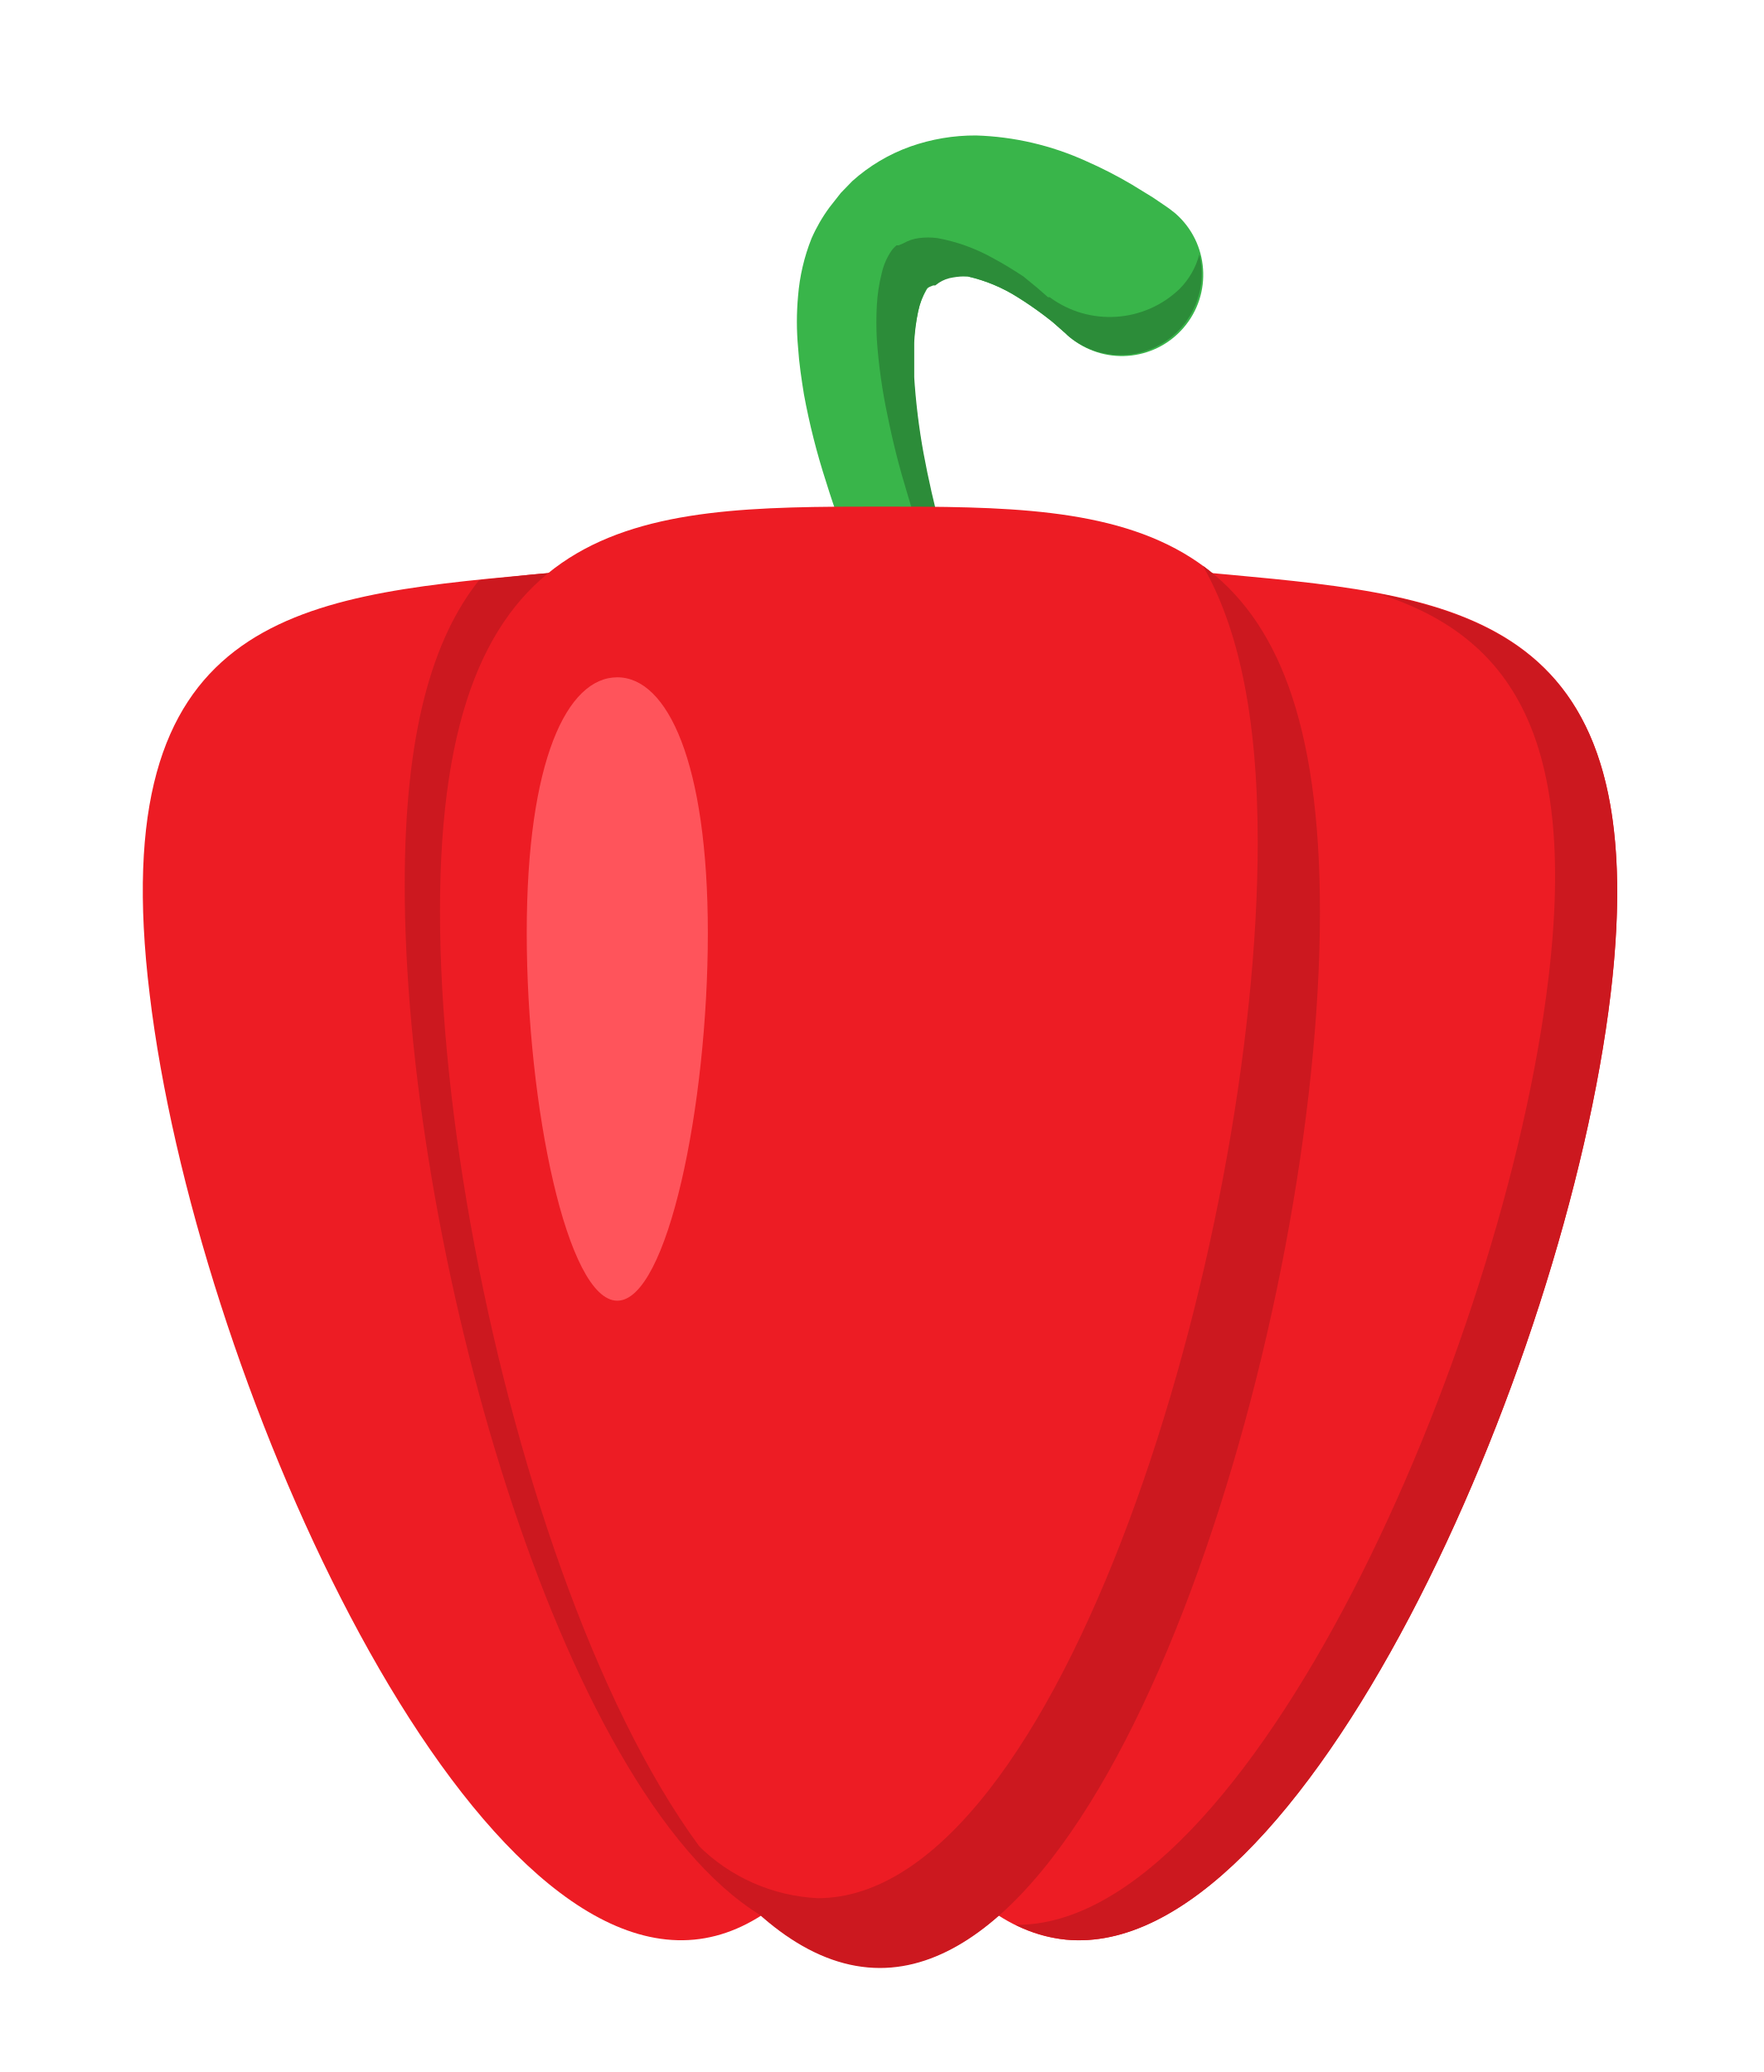
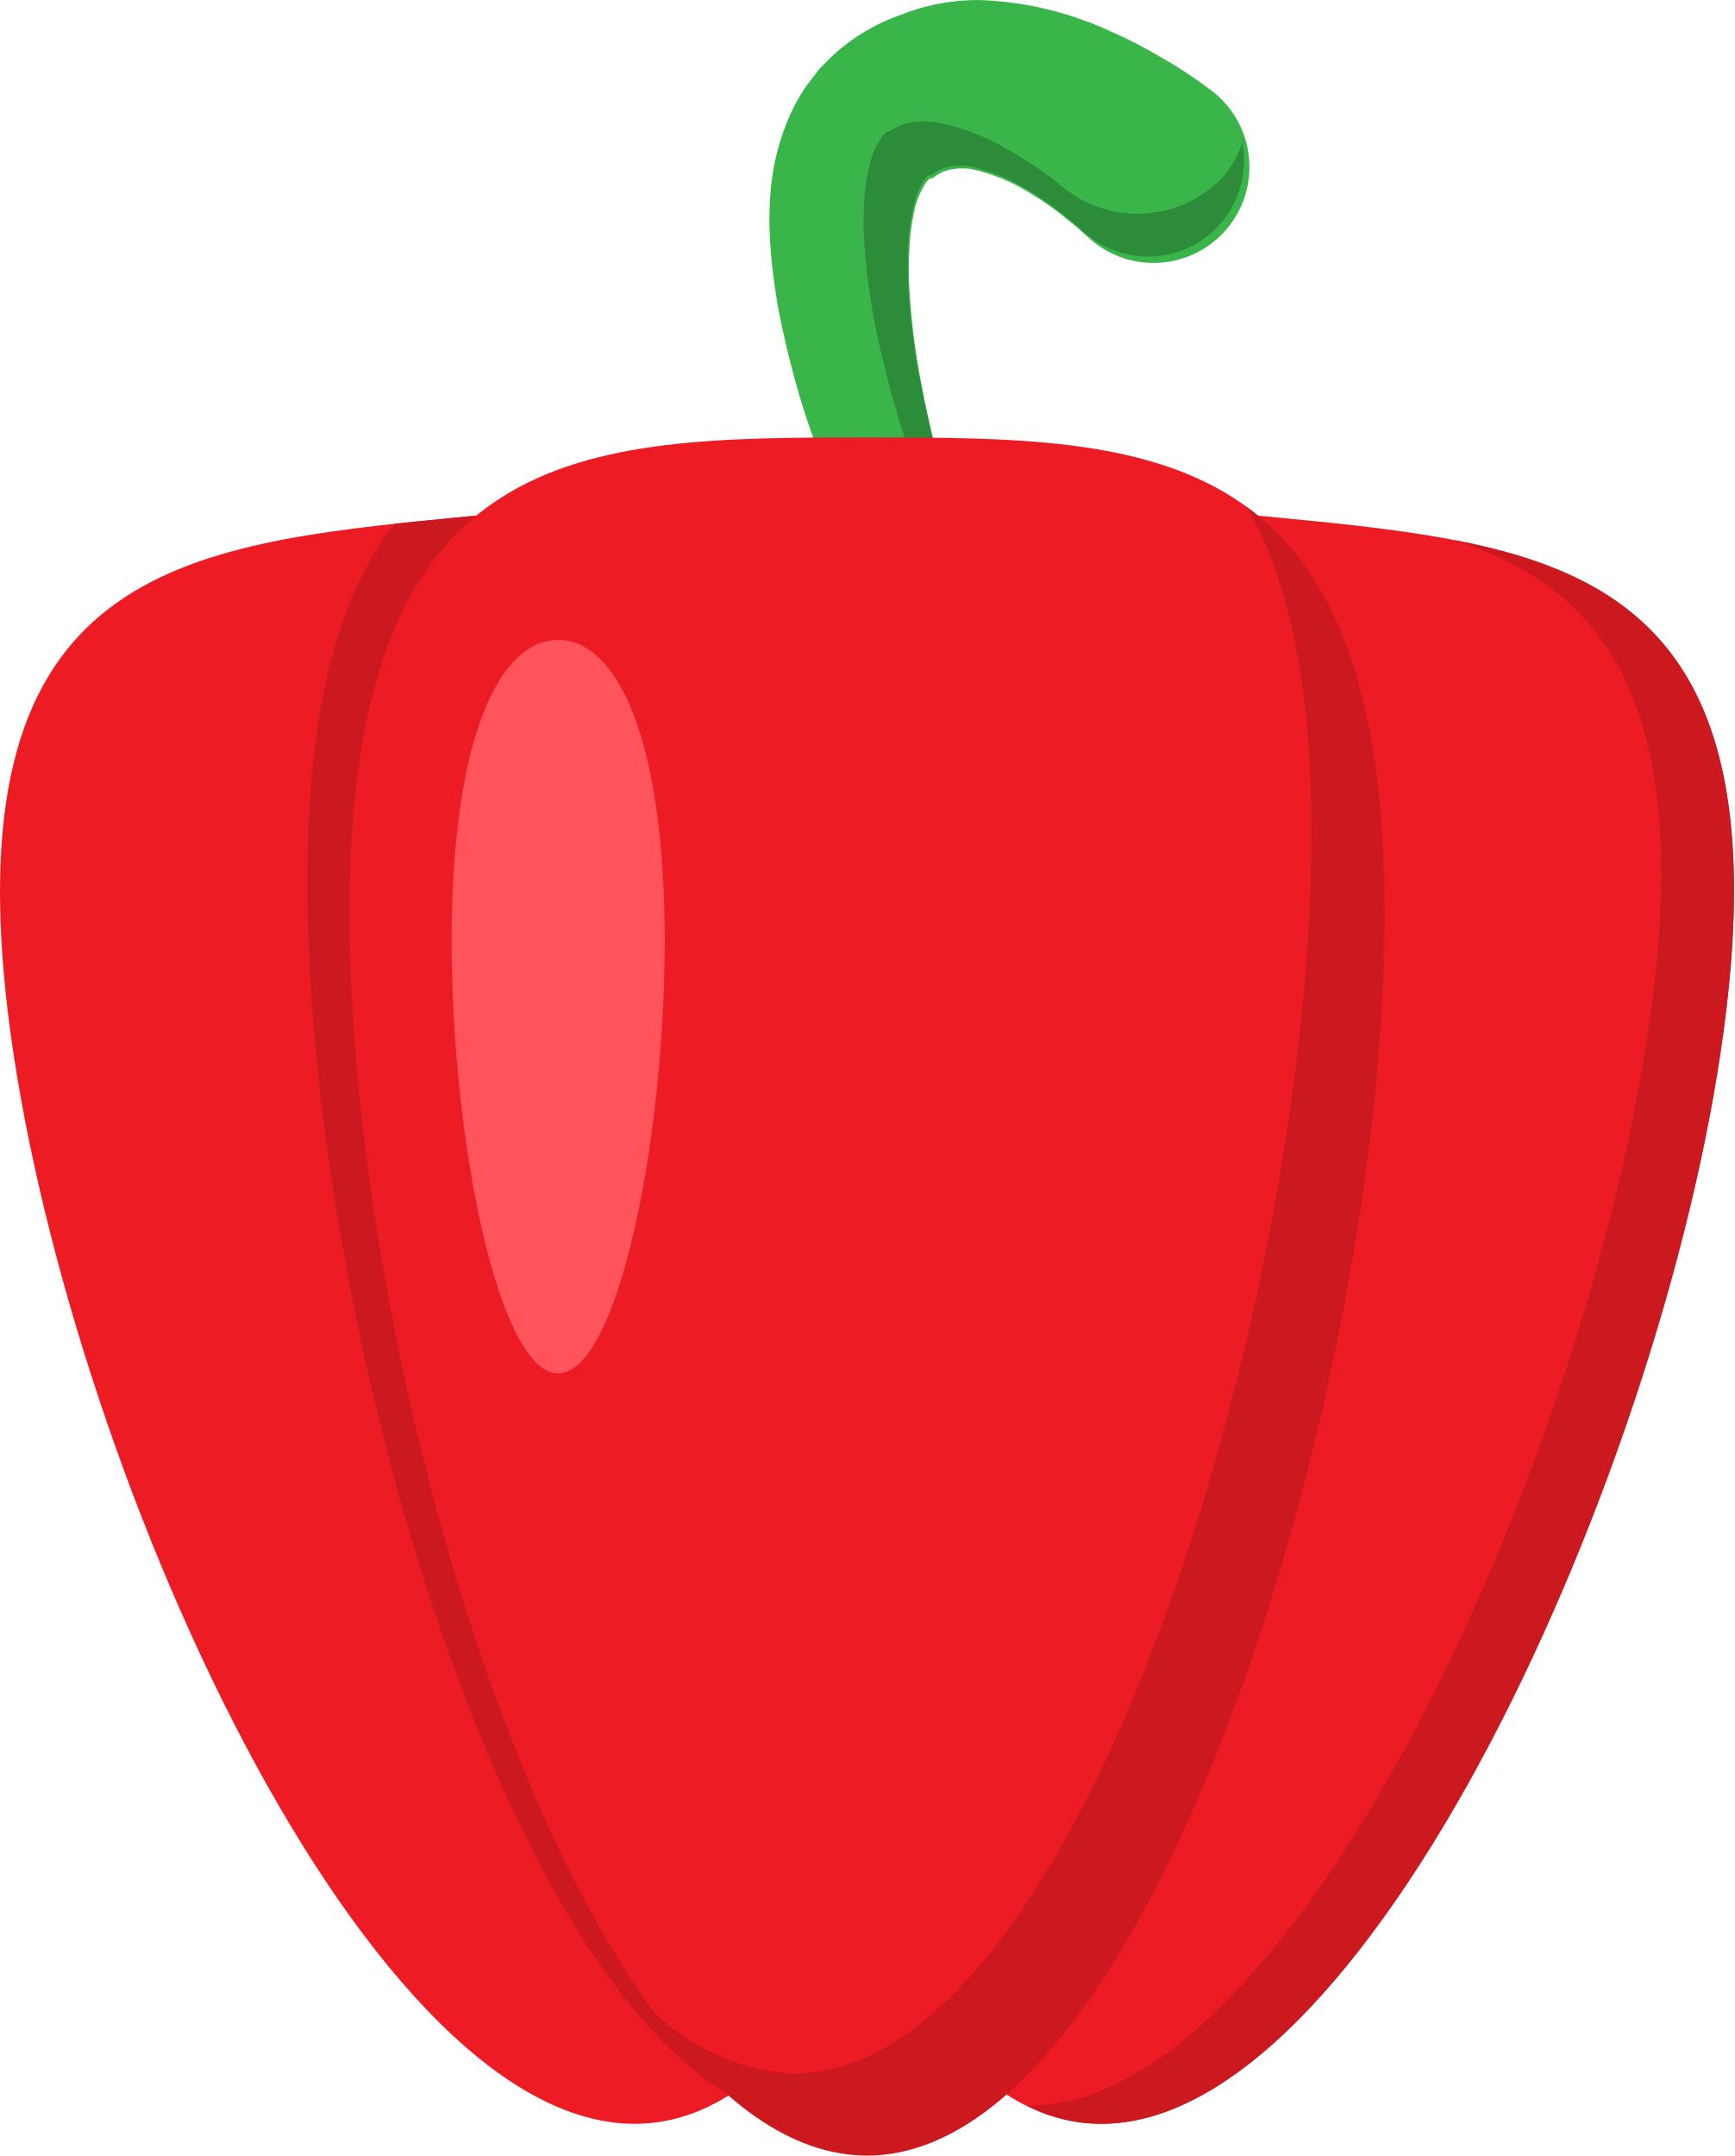
- <svg xmlns="http://www.w3.org/2000/svg" id="Layer_1" data-name="Layer 1" viewBox="0 0 51.02 59.96">
+ <svg xmlns="http://www.w3.org/2000/svg" viewBox="0 0 42.66 53.03">
  <defs>
    <style>.cls-1{fill:#39b54a;}.cls-2{fill:#2c8c39;}.cls-3{fill:#ed1c24;}.cls-4{fill:#cc181f;}.cls-5{fill:#ff545b;}</style>
  </defs>
-   <path class="cls-1" d="M25.77,18.62c-.19-.4-.36-.77-.53-1.15s-.33-.77-.49-1.16c-.31-.77-.6-1.56-.85-2.37a19.91,19.91,0,0,1-.64-2.53c-.07-.44-.14-.89-.17-1.36a8.16,8.16,0,0,1,0-1.48,5.74,5.74,0,0,1,.39-1.67A4.71,4.71,0,0,1,24,6l.33-.42.33-.34a5.06,5.06,0,0,1,1.68-1,5.62,5.62,0,0,1,1.9-.32,8.31,8.31,0,0,1,3.18.74,12.37,12.37,0,0,1,1.31.67l.62.38.31.21.16.11.18.14a2.35,2.35,0,1,1-3.08,3.56l-.05-.05-.08-.07-.17-.15c-.12-.11-.25-.21-.38-.31s-.51-.37-.77-.53A4.61,4.61,0,0,0,28,8a2,2,0,0,0-.47,0,1,1,0,0,0-.4.15L27,8.22l-.06,0a1.43,1.43,0,0,0-.13.16,2.15,2.15,0,0,0-.25.65,5.88,5.88,0,0,0-.12.92c0,.33,0,.68,0,1a19.13,19.13,0,0,0,.27,2.2q.21,1.13.51,2.25c.1.37.2.75.32,1.12s.23.75.35,1.09v0a1.17,1.17,0,0,1-2.15.9Z" />
-   <path class="cls-2" d="M34.7,7.36a2.21,2.21,0,0,1-.57,1,2.92,2.92,0,0,1-3.76.24l-.05,0-.09-.08L30,8.32,29.61,8c-.29-.19-.58-.37-.88-.53a5.19,5.19,0,0,0-1.61-.58,2,2,0,0,0-.53,0,1.19,1.19,0,0,0-.45.15L26,7.1l-.06,0a.79.79,0,0,0-.15.16,1.89,1.89,0,0,0-.28.65,4.81,4.81,0,0,0-.14.92,9,9,0,0,0,0,1,15.73,15.73,0,0,0,.31,2.2,23.17,23.17,0,0,0,.57,2.25c.11.38.23.75.36,1.12s.26.75.4,1.09v0a1.14,1.14,0,0,1-.82,1.48,1.39,1.39,0,0,1-.67,0l.23.5a1.17,1.17,0,0,0,2.15-.9v0c-.12-.34-.24-.72-.35-1.09s-.22-.75-.32-1.12q-.3-1.12-.51-2.25a19.13,19.13,0,0,1-.27-2.2c0-.36,0-.71,0-1a5.88,5.88,0,0,1,.12-.92,2.15,2.15,0,0,1,.25-.65A1.43,1.43,0,0,1,27,8.26l.06,0,.11-.08a1,1,0,0,1,.4-.15A2,2,0,0,1,28,8a4.61,4.61,0,0,1,1.43.59c.26.16.52.34.77.53s.26.2.38.31l.17.15.08.07.05.05A2.35,2.35,0,0,0,34.7,7.36Z" />
-   <path class="cls-3" d="M4.33,28.77c1.3,10.91,8.94,28,15.75,27.36S30.3,37.29,29,26.38,22.16,16,15.35,16.63,3,17.86,4.33,28.77Z" />
-   <path class="cls-4" d="M29,26.38c-1.3-10.9-6.83-10.4-13.64-9.75l-1.5.16c-1.36,1.71-2.15,4.45-2.15,8.8C11.7,35.9,16.15,51.84,22,55.42,27.53,51.87,30.17,36.19,29,26.38Z" />
-   <path class="cls-3" d="M46.6,28.77c-1.31,10.91-8.94,28-15.76,27.36S20.62,37.29,21.93,26.38,28.76,16,35.57,16.63,47.9,17.86,46.6,28.77Z" />
-   <path class="cls-4" d="M39.89,17.18c3.59,1.16,5.79,3.83,4.91,11.14C43.52,39.05,36.1,55.79,29.38,55.7a4.3,4.3,0,0,0,1.46.43c6.82.66,14.45-16.45,15.76-27.36C47.61,20.31,44.51,18.07,39.89,17.18Z" />
-   <path class="cls-3" d="M38.19,26.37c0,11.67-5.7,30.56-12.73,30.56S12.73,38,12.73,26.37s5.7-11.71,12.73-11.71S38.19,14.7,38.19,26.37Z" />
-   <path class="cls-4" d="M34.8,16.37c1,1.74,1.59,4.27,1.59,8,0,11.67-5.7,30.56-12.73,30.56a5.25,5.25,0,0,1-3.46-1.53c1.6,2.2,3.38,3.55,5.26,3.55,7,0,12.73-18.89,12.73-30.56C38.19,20.83,36.91,17.91,34.8,16.37Z" />
-   <path class="cls-5" d="M20.48,27c0,5-1.17,10.64-2.62,10.64S15.24,32,15.24,27s1.17-7.4,2.62-7.4S20.48,22.06,20.48,27Z" />
+   <g id="Layer_2" data-name="Layer 2">
+     <g id="Layer_1-2" data-name="Layer 1">
+       <path class="cls-1" d="M21.64,14.71c-.19-.4-.36-.76-.53-1.15s-.34-.76-.49-1.15c-.31-.77-.6-1.56-.86-2.37a22.27,22.27,0,0,1-.63-2.53c-.07-.44-.14-.89-.17-1.36a8.27,8.27,0,0,1,0-1.49A5.75,5.75,0,0,1,19.36,3a4.71,4.71,0,0,1,.47-.88l.33-.43.33-.33a4.81,4.81,0,0,1,1.68-1A5.13,5.13,0,0,1,24.07,0a8.36,8.36,0,0,1,3.18.74,11.52,11.52,0,0,1,1.31.67c.21.12.42.24.62.38l.31.21.15.11.19.14a2.36,2.36,0,1,1-3.09,3.56s0,0,0,0l-.08-.07-.18-.16-.37-.3a7.55,7.55,0,0,0-.77-.53,4.61,4.61,0,0,0-1.43-.59,1.61,1.61,0,0,0-.48,0,1,1,0,0,0-.39.15l-.11.08-.06,0a.56.56,0,0,0-.13.16,2.08,2.08,0,0,0-.25.64,5.12,5.12,0,0,0-.12.92,9,9,0,0,0,0,1,17.29,17.29,0,0,0,.27,2.21q.21,1.13.51,2.25c.1.37.2.75.31,1.12s.24.75.36,1.09v0a1.17,1.17,0,0,1-2.15.89Z" />
+       <path class="cls-2" d="M30.57,3.45a2.26,2.26,0,0,1-.58,1,2.91,2.91,0,0,1-3.75.23l-.06-.05-.09-.07-.19-.16-.42-.3c-.29-.19-.59-.37-.88-.53A5.52,5.52,0,0,0,23,3a2,2,0,0,0-.54,0,1.32,1.32,0,0,0-.45.15l-.12.08-.06,0a.59.59,0,0,0-.15.16,1.66,1.66,0,0,0-.28.64,4.33,4.33,0,0,0-.14.92,7.22,7.22,0,0,0,0,1,15.81,15.81,0,0,0,.3,2.21c.16.75.35,1.5.58,2.25.11.37.23.75.36,1.12s.26.75.39,1.09v0a1.13,1.13,0,0,1-.81,1.48,1.4,1.4,0,0,1-.67,0c.07.16.15.32.23.49a1.17,1.17,0,0,0,2.15-.89v0c-.12-.34-.25-.72-.36-1.09s-.21-.75-.31-1.12q-.3-1.12-.51-2.25a17.29,17.29,0,0,1-.27-2.21,9,9,0,0,1,0-1,5.12,5.12,0,0,1,.12-.92,2.08,2.08,0,0,1,.25-.64.56.56,0,0,1,.13-.16l.06,0L23,4.24a1,1,0,0,1,.39-.15,1.61,1.61,0,0,1,.48,0,4.61,4.61,0,0,1,1.43.59,7.55,7.55,0,0,1,.77.53l.37.3.18.16.08.07s.06.06,0,0a2.36,2.36,0,0,0,3.83-2.36Z" />
+       <path class="cls-3" d="M.19,24.87C1.5,35.77,9.13,52.88,16,52.22s10.22-18.83,8.91-29.74S18,12.07,11.22,12.73-1.11,14,.19,24.87Z" />
+       <path class="cls-4" d="M24.86,22.48C23.55,11.57,18,12.07,11.22,12.73l-1.51.15c-1.35,1.72-2.15,4.45-2.15,8.81C7.56,32,12,47.94,17.9,51.51,23.4,48,26,32.29,24.86,22.48Z" />
+       <path class="cls-3" d="M42.46,24.87c-1.3,10.9-8.94,28-15.75,27.35S16.49,33.39,17.8,22.48s6.83-10.41,13.64-9.75S43.77,14,42.46,24.87Z" />
+       <path class="cls-4" d="M35.76,13.28c3.59,1.16,5.78,3.83,4.91,11.14C39.38,35.15,32,51.88,25.25,51.79a4,4,0,0,0,1.46.43c6.81.66,14.45-16.45,15.75-27.35C43.48,16.4,40.38,14.16,35.76,13.28Z" />
+       <path class="cls-3" d="M34.06,22.47C34.06,34.14,28.36,53,21.33,53S8.6,34.14,8.6,22.47s5.7-11.71,12.73-11.71S34.06,10.8,34.06,22.47Z" />
+       <path class="cls-4" d="M30.67,12.47c1,1.73,1.59,4.27,1.59,8C32.26,32.12,26.56,51,19.53,51a5.34,5.34,0,0,1-3.47-1.53c1.61,2.2,3.39,3.55,5.27,3.55,7,0,12.73-18.89,12.73-30.56C34.06,16.93,32.77,14,30.67,12.47Z" />
+       <path class="cls-5" d="M16.35,23.14c0,5-1.17,10.64-2.62,10.64s-2.62-5.66-2.62-10.64,1.17-7.4,2.62-7.4S16.35,18.16,16.35,23.14Z" />
+     </g>
+   </g>
</svg>
